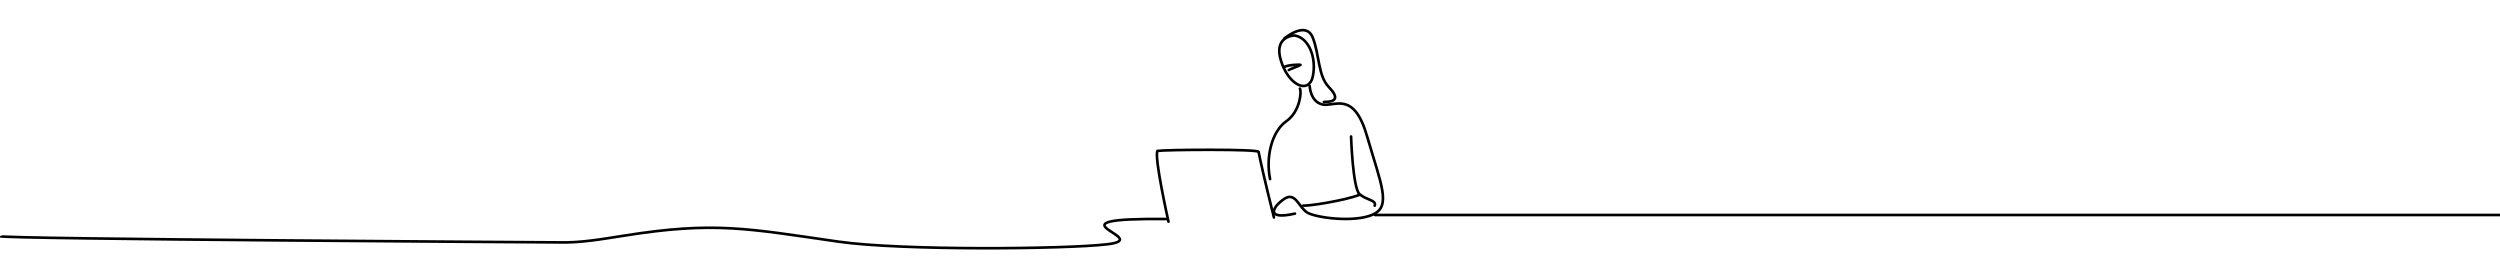
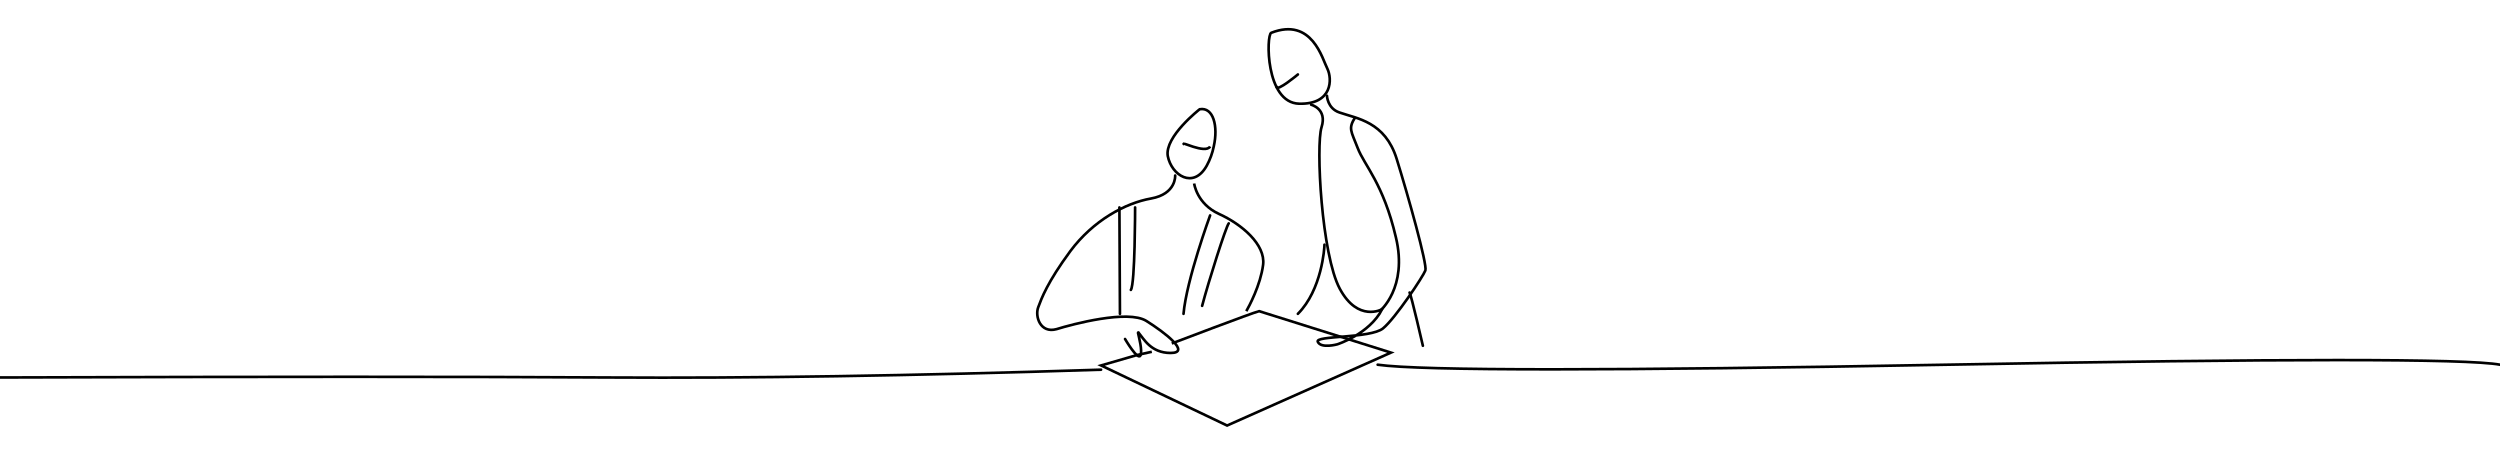
- <svg xmlns="http://www.w3.org/2000/svg" width="940px" height="105px" viewBox="0 0 940 105" version="1.1">
-   <g id="MenuOpen1" stroke="none" stroke-width="1" fill="none" fill-rule="evenodd">
-     <path d="M479,81.759 C479,81.759 474.836,65.229 473.227,57.103 C473.038,55.995 438.116,56.272 435.182,56.734 C433.952,59.319 439.347,83.329 439.347,83.329" id="Path" stroke="#000000" stroke-linecap="round" />
-     <path d="M0,88.81 C0.564,89.896 208.171,91.133 209.862,91.133 C218.223,91.404 226.49,89.866 234.758,88.599 C268.673,83.17 281.168,85.975 315.271,90.861 C339.322,94.299 401.045,93.666 416.265,91.856 C434.866,89.685 390.241,81.813 439,82.356" id="Path" stroke="#000000" />
-     <path d="M486.711,13.329 C486.711,13.329 478.648,13.512 481.683,22.948 C483.96,30.093 488.798,33.574 491.644,31.925 C492.593,31.376 493.352,30.276 493.636,28.627 C495.059,21.849 492.213,14.154 486.711,13.329 Z" id="Path" stroke="#000000" stroke-linecap="round" />
-     <path d="M492.441,32.329 C492.441,32.329 492.629,38.114 497.129,39.253 C501.628,40.391 509.034,33.657 514.097,51.487 C519.253,69.318 523.284,77.569 516.159,80.699 C509.034,83.828 494.41,81.837 491.41,79.845 C488.317,77.853 487.098,72.068 482.973,74.724 C478.848,77.379 475.192,82.975 486.91,80.319" id="Path" stroke="#000000" stroke-linecap="round" />
-     <path d="M488.758,33.329 C489.44,34.163 488.953,41.852 483.691,45.558 C478.331,49.264 475.797,58.806 477.551,67.329" id="Path" stroke="#000000" stroke-linecap="round" />
-     <path d="M508,51.329 C508,51.329 508.635,70.711 511.176,72.98 C513.716,75.249 517.708,75.249 516.892,77.329" id="Path" stroke="#000000" stroke-linecap="round" />
-     <path d="M511,73.329 C505.368,75.411 492.291,77.492 490,77.319" id="Path" stroke="#000000" stroke-linecap="round" />
-     <path d="M483,25.142 C484.311,24.351 489.182,24.193 488.995,24.43 C488.807,24.668 484.78,26.092 484.592,26.329" id="Path" stroke="#000000" stroke-linecap="round" />
-     <path d="M483,14.374 C483.468,14.094 491.048,7.849 493.575,14.094 C496.101,20.34 495.54,28.449 499.564,32.643 C503.588,36.838 502.371,38.329 497.786,38.329" id="Path" stroke="#000000" stroke-linecap="round" />
-     <path d="M517,80.829 L940,80.829" id="Path" stroke="#000000" stroke-linecap="round" />
+ <svg xmlns="http://www.w3.org/2000/svg" width="940px" height="175px" viewBox="0 0 940 175" version="1.1">
+   <g id="MenuOpen2" stroke="none" stroke-width="1" fill="none" fill-rule="evenodd">
+     <path d="M451.082,41.077 C451.082,41.077 437.836,51.386 439.083,58.663 C440.485,65.94 448.745,71.246 453.732,62.302 C454.978,60.028 455.913,57.45 456.381,55.025 C458.095,47.445 456.225,40.168 451.082,41.077 Z" id="Path" stroke="#000000" />
+     <path d="M445.317,54.346 C443.083,52.614 453.324,58.099 455,55.068" id="Path" stroke="#000000" />
+     <path d="M423.018,127.465 C423.018,127.465 427.887,135.804 428.829,133.642 C429.614,131.789 428.201,126.693 427.887,125.148 C427.887,124.994 428.044,124.994 428.044,124.994 C430.085,127.465 432.755,132.715 440.136,132.715 C447.988,132.715 437.938,124.994 431.028,120.67 C424.118,116.345 403.231,121.905 397.264,123.758 C391.139,125.457 389.097,118.971 390.354,115.573 C391.61,112.176 393.809,106.153 402.446,94.416 C411.083,82.833 423.176,76.347 432.755,74.648 C442.335,72.95 441.864,66 441.864,66" id="Path" stroke="#000000" stroke-linecap="round" />
+     <path d="M449,69 C449,69 449.972,76.643 458.399,80.465 C466.826,84.287 475.9,91.93 474.928,99.573 C473.956,107.217 469.58,115.318 468.608,117" id="Path" stroke="#000000" />
+     <path d="M445,118 C446.154,105.157 455,81 455,81" id="Path" stroke="#000000" stroke-linecap="round" />
+     <path d="M462,84 C460.966,85.204 454.414,105.82 452,115" id="Path" stroke="#000000" stroke-linecap="round" />
+     <path d="M426.8,78 C426.8,78 426.8,106.841 425.2,109" id="Path" stroke="#000000" stroke-linecap="round" />
+     <path d="M420.9,78 L421.1,118" id="Path" stroke="#000000" stroke-linecap="round" />
+     <path d="M433.079,132.268 L427.449,133.514 L414,137.409 L461.385,160 L523,132.58 L473.426,117 C471.237,117.467 440.585,129.152 440.585,129.152" id="Path" stroke="#000000" />
+     <path d="M477.979,12.334 C476.072,13.123 475.754,38.677 488.471,38.993 C501.189,39.308 500.871,29.528 499.122,25.9 C497.215,22.272 493.399,6.34 477.979,12.334 Z" id="Path" stroke="#000000" />
+     <path d="M480,32.655 C480.17,34.552 488,28 488,28" id="Path" stroke="#000000" stroke-linecap="round" />
+     <path d="M498.934,36 C498.934,36 499.09,40.758 503.618,42.292 C510.177,44.594 520.795,45.669 525.167,59.788 C529.539,73.907 536.722,99.536 535.941,101.685 C535.161,103.833 524.698,119.641 520.014,123.478 C515.329,127.314 494.093,126.086 495.498,128.542 C496.748,131.151 502.837,129.463 502.837,129.463 C502.837,129.463 514.861,125.626 519.702,116.264 C519.702,116.264 510.645,121.329 503.774,108.591 C496.904,95.853 494.718,54.723 496.904,47.817 C499.09,40.911 493,39.376 493,39.376" id="Path" stroke="#000000" stroke-linecap="round" />
+     <path d="M498,92 C498,93.246 497.016,108.97 488,118" id="Path" stroke="#000000" stroke-linecap="round" />
+     <path d="M530,110 C530.682,111.194 535,130 535,130" id="Path" stroke="#000000" stroke-linecap="round" />
+     <path d="M518.792,117 C518.792,117 529.437,108.265 524.854,89.235 C520.123,68.957 513.026,62.25 510.513,55.699 C507.999,49.147 506.816,48.368 509.626,44" id="Path" stroke="#000000" />
+     <path d="M0,141.935 C100.32,141.596 176.653,141.596 229,141.935 C281.347,142.273 343.014,141.295 414,139" id="Path" stroke="#000000" stroke-linecap="round" />
+     <path d="M518,137.13 C534.389,139.45 605.722,139.45 732,137.13 C858.278,134.81 927.611,134.81 940,137.13" id="Path" stroke="#000000" stroke-linecap="round" />
  </g>
</svg>
